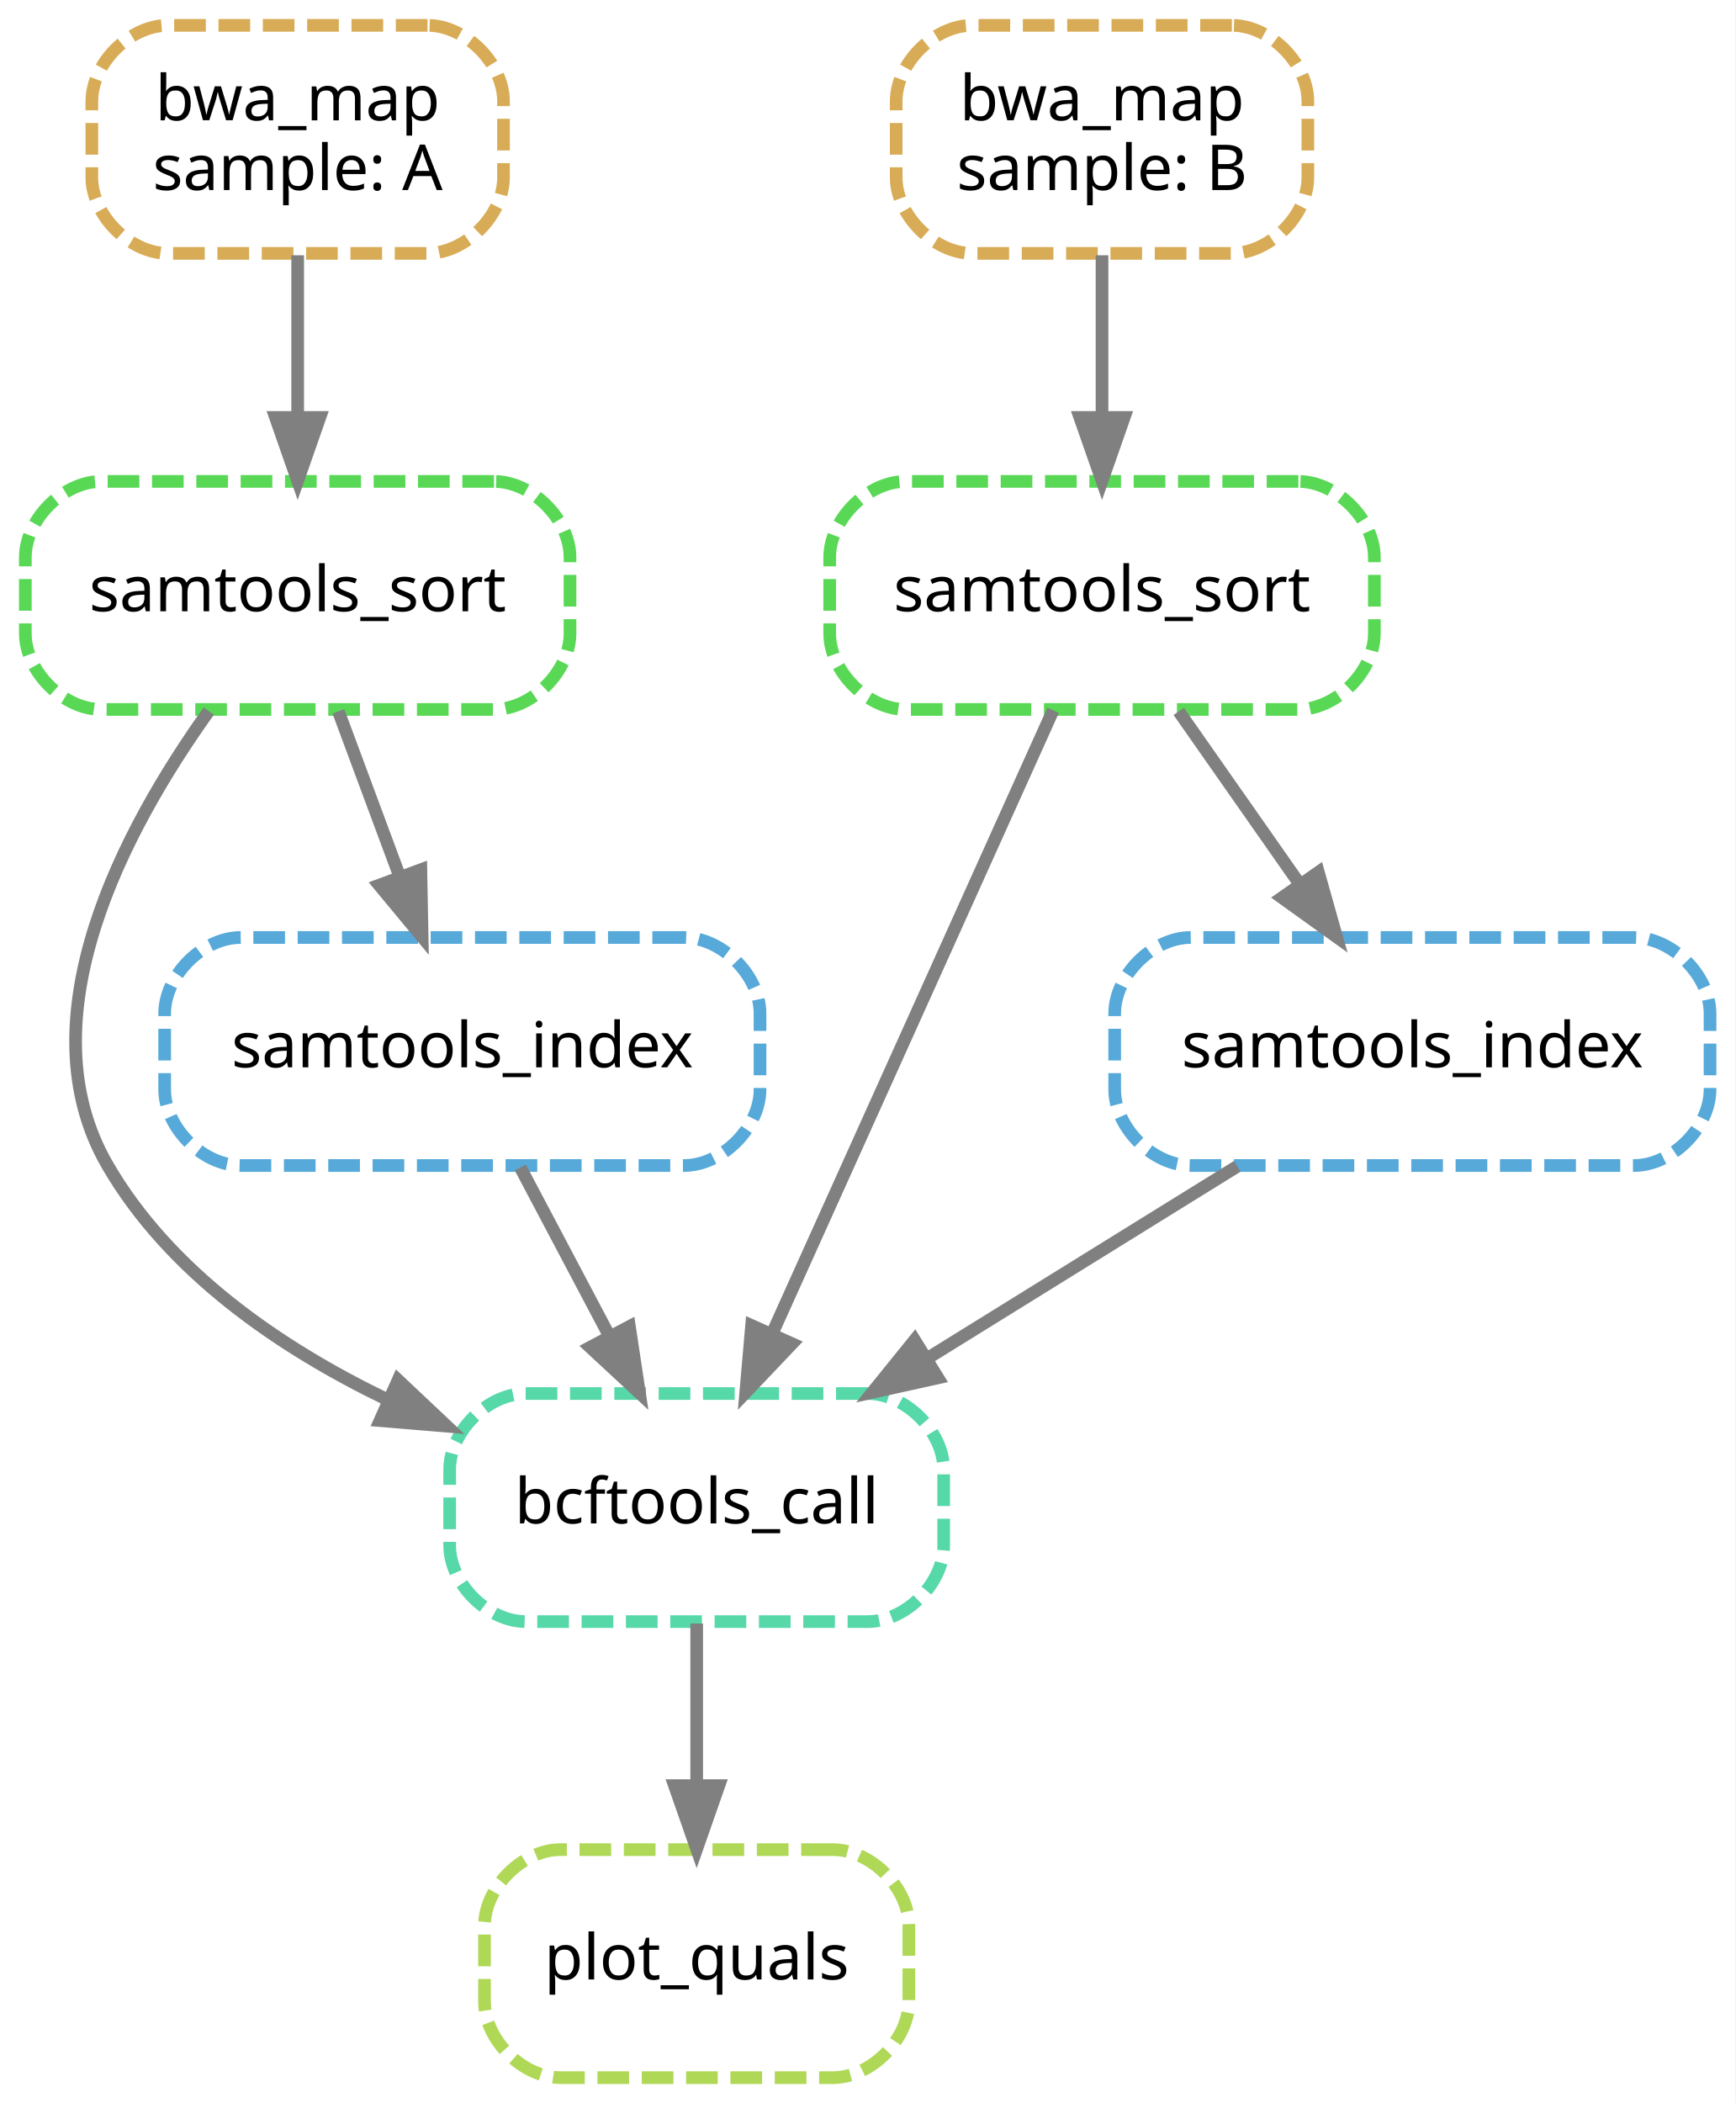
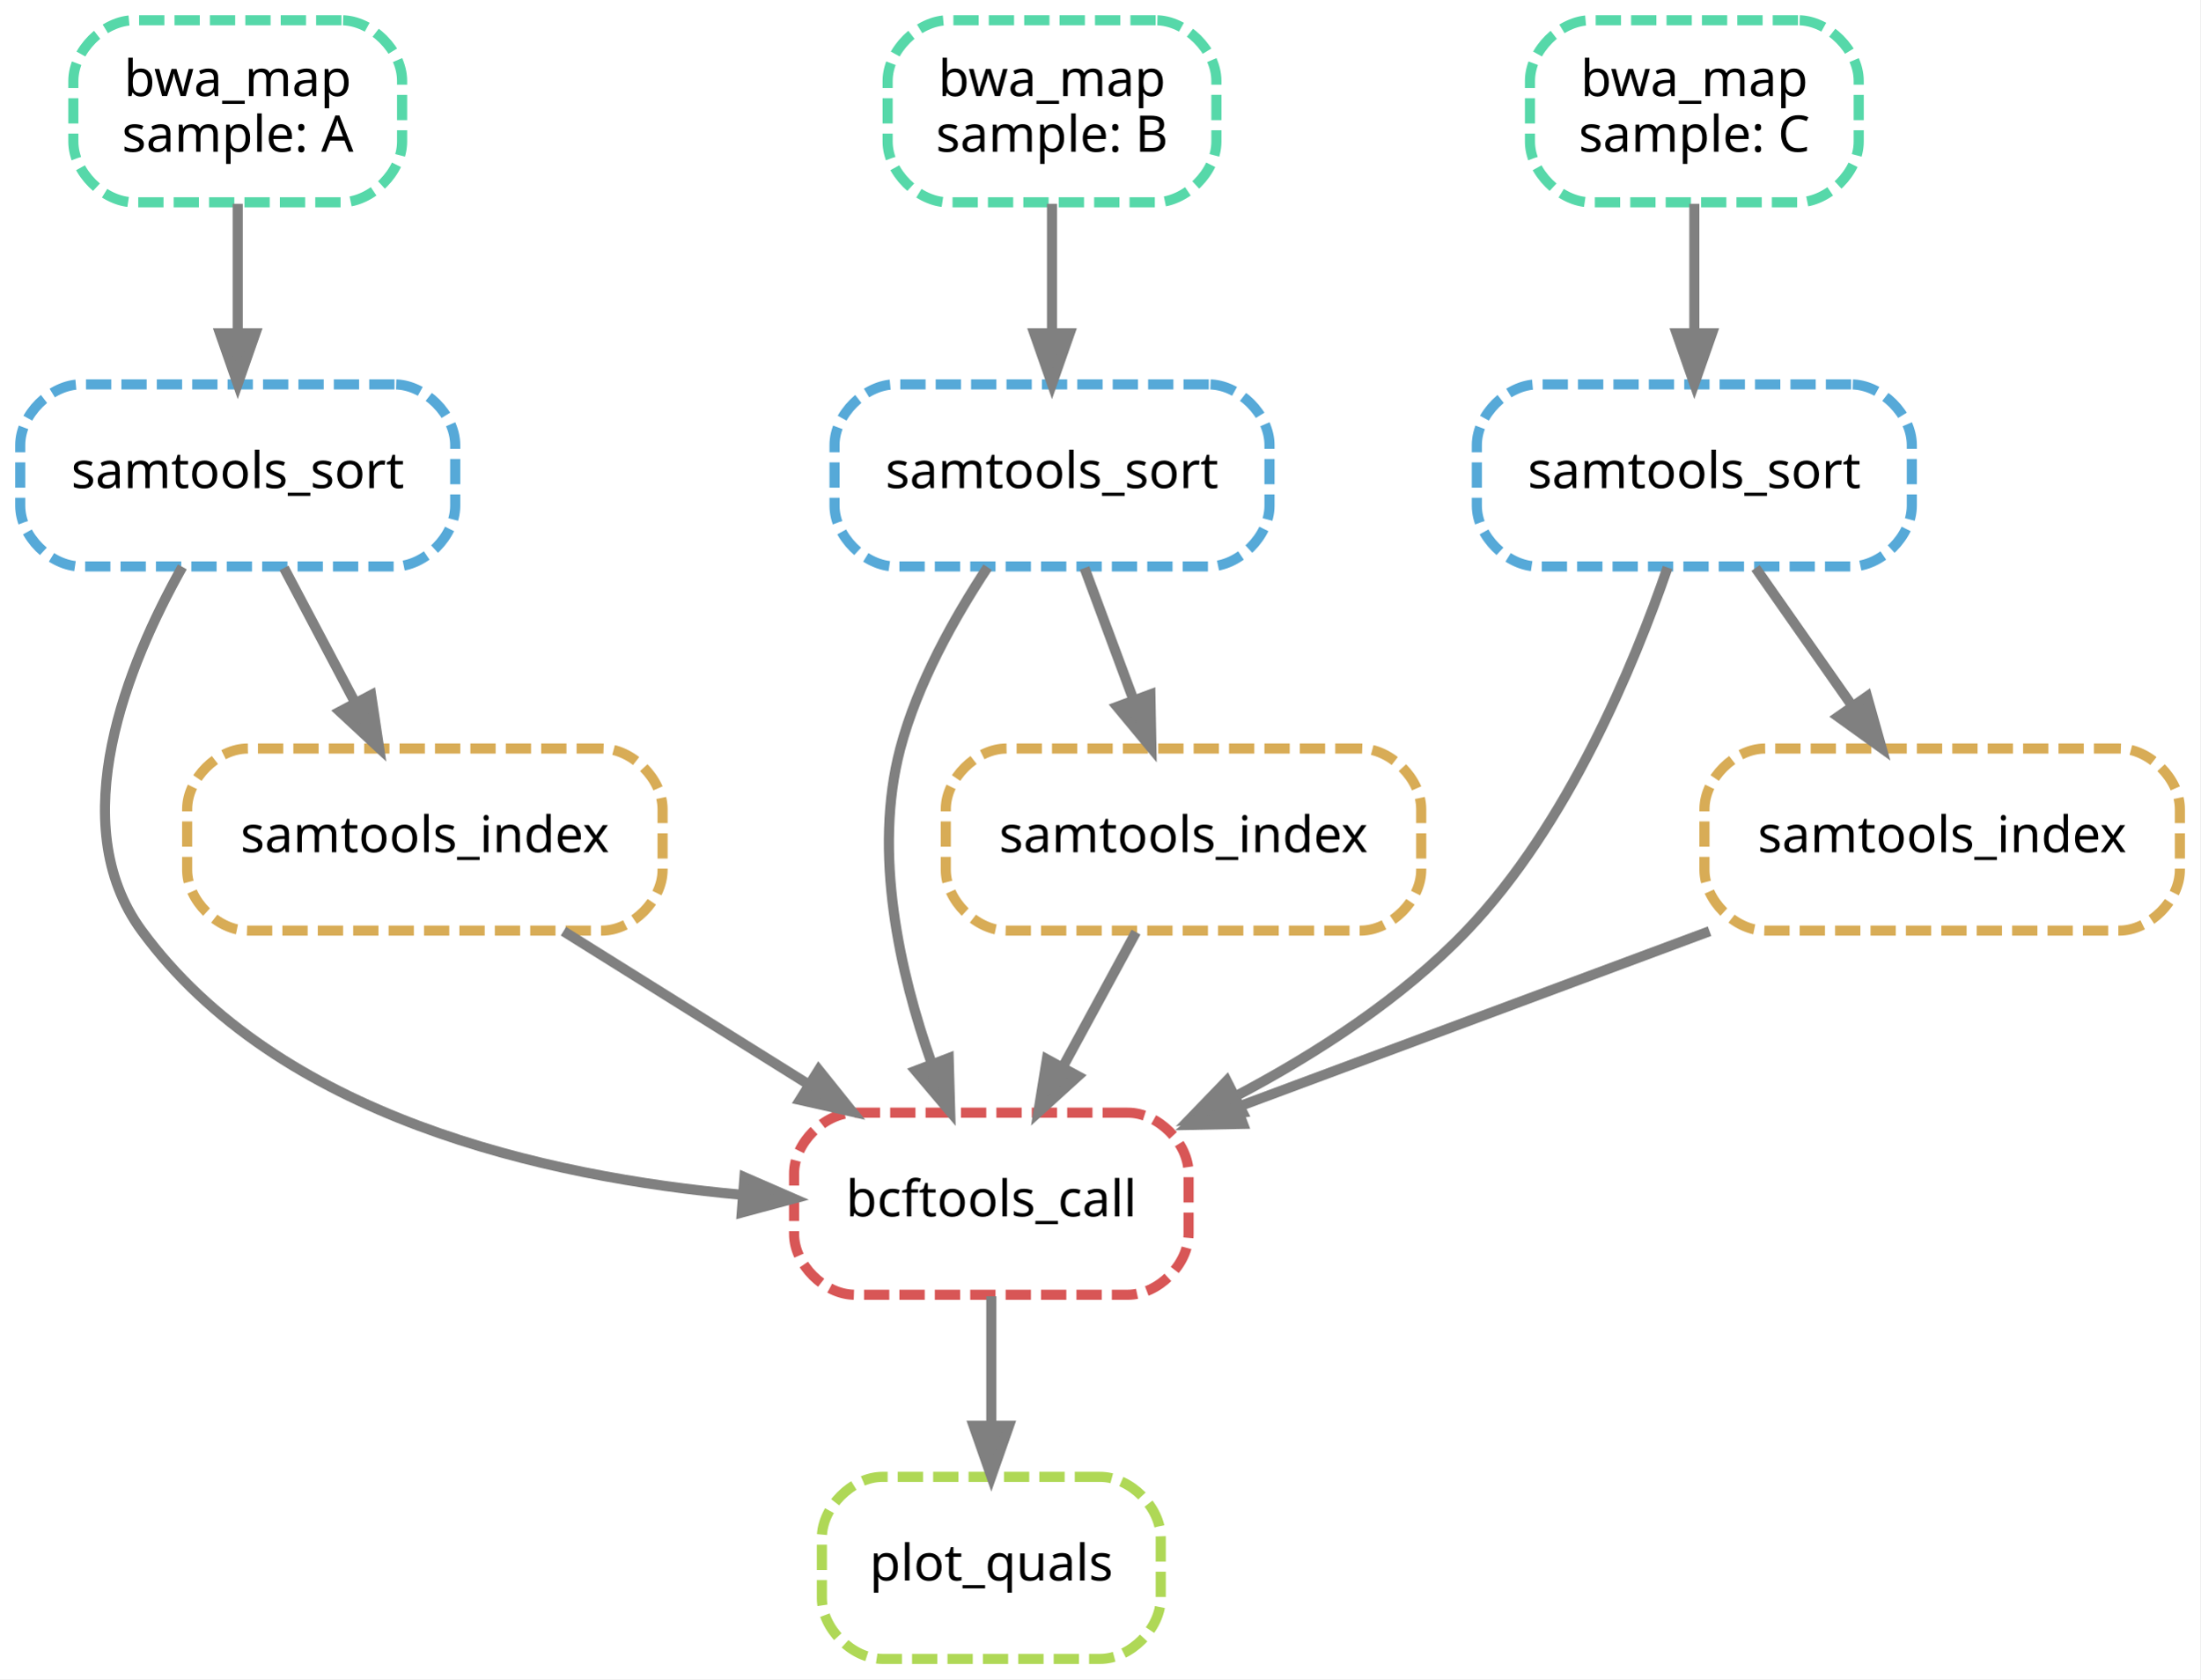
- <svg xmlns="http://www.w3.org/2000/svg" width="274pt" height="332pt" viewBox="0.00 0.00 274.00 332.00">
+ <svg xmlns="http://www.w3.org/2000/svg" width="435pt" height="332pt" viewBox="0.00 0.00 435.00 332.00">
  <g id="graph0" class="graph" transform="scale(1 1) rotate(0) translate(4 328)">
-     <polygon fill="white" stroke="transparent" points="-4,4 -4,-328 270,-328 270,4 -4,4" />
+     <polygon fill="white" stroke="transparent" points="-4,4 -4,-328 431,-328 431,4 -4,4" />
    <g id="node1" class="node">
-       <path fill="none" stroke="#afd856" stroke-width="2" stroke-dasharray="5,2" d="M127.5,-36C127.5,-36 84.5,-36 84.5,-36 78.5,-36 72.5,-30 72.5,-24 72.5,-24 72.5,-12 72.5,-12 72.5,-6 78.5,0 84.5,0 84.5,0 127.5,0 127.5,0 133.5,0 139.5,-6 139.5,-12 139.5,-12 139.5,-24 139.5,-24 139.5,-30 133.5,-36 127.5,-36" />
-       <text text-anchor="middle" x="106" y="-15.5" font-family="sans" font-size="10.00">plot_quals</text>
+       <path fill="none" stroke="#afd856" stroke-width="2" stroke-dasharray="5,2" d="M213.5,-36C213.5,-36 170.5,-36 170.5,-36 164.5,-36 158.5,-30 158.5,-24 158.5,-24 158.5,-12 158.5,-12 158.5,-6 164.5,0 170.5,0 170.5,0 213.5,0 213.5,0 219.5,0 225.5,-6 225.5,-12 225.5,-12 225.5,-24 225.5,-24 225.5,-30 219.5,-36 213.5,-36" />
+       <text text-anchor="middle" x="192" y="-15.5" font-family="sans" font-size="10.00">plot_quals</text>
    </g>
    <g id="node2" class="node">
-       <path fill="none" stroke="#56d8a9" stroke-width="2" stroke-dasharray="5,2" d="M133,-108C133,-108 79,-108 79,-108 73,-108 67,-102 67,-96 67,-96 67,-84 67,-84 67,-78 73,-72 79,-72 79,-72 133,-72 133,-72 139,-72 145,-78 145,-84 145,-84 145,-96 145,-96 145,-102 139,-108 133,-108" />
-       <text text-anchor="middle" x="106" y="-87.5" font-family="sans" font-size="10.00">bcftools_call</text>
+       <path fill="none" stroke="#d85656" stroke-width="2" stroke-dasharray="5,2" d="M219,-108C219,-108 165,-108 165,-108 159,-108 153,-102 153,-96 153,-96 153,-84 153,-84 153,-78 159,-72 165,-72 165,-72 219,-72 219,-72 225,-72 231,-78 231,-84 231,-84 231,-96 231,-96 231,-102 225,-108 219,-108" />
+       <text text-anchor="middle" x="192" y="-87.5" font-family="sans" font-size="10.00">bcftools_call</text>
    </g>
    <g id="edge1" class="edge">
-       <path fill="none" stroke="grey" stroke-width="2" d="M106,-71.7C106,-63.98 106,-54.71 106,-46.11" />
-       <polygon fill="grey" stroke="grey" stroke-width="2" points="109.5,-46.1 106,-36.1 102.5,-46.1 109.5,-46.1" />
+       <path fill="none" stroke="grey" stroke-width="2" d="M192,-71.7C192,-63.98 192,-54.71 192,-46.11" />
+       <polygon fill="grey" stroke="grey" stroke-width="2" points="195.5,-46.1 192,-36.1 188.5,-46.1 195.5,-46.1" />
    </g>
    <g id="node3" class="node">
-       <path fill="none" stroke="#59d856" stroke-width="2" stroke-dasharray="5,2" d="M74,-252C74,-252 12,-252 12,-252 6,-252 0,-246 0,-240 0,-240 0,-228 0,-228 0,-222 6,-216 12,-216 12,-216 74,-216 74,-216 80,-216 86,-222 86,-228 86,-228 86,-240 86,-240 86,-246 80,-252 74,-252" />
+       <path fill="none" stroke="#56a9d8" stroke-width="2" stroke-dasharray="5,2" d="M74,-252C74,-252 12,-252 12,-252 6,-252 0,-246 0,-240 0,-240 0,-228 0,-228 0,-222 6,-216 12,-216 12,-216 74,-216 74,-216 80,-216 86,-222 86,-228 86,-228 86,-240 86,-240 86,-246 80,-252 74,-252" />
      <text text-anchor="middle" x="43" y="-231.5" font-family="sans" font-size="10.00">samtools_sort</text>
    </g>
    <g id="edge2" class="edge">
-       <path fill="none" stroke="grey" stroke-width="2" d="M28.96,-215.74C15.66,-197.14 -0.44,-167.12 13,-144 22.77,-127.19 40.09,-115.27 57.15,-107.04" />
-       <polygon fill="grey" stroke="grey" stroke-width="2" points="58.85,-110.12 66.56,-102.85 56,-103.73 58.85,-110.12" />
+       <path fill="none" stroke="grey" stroke-width="2" d="M32.05,-215.92C21.24,-196.67 8.4,-165.28 24,-144 50.97,-107.21 103.55,-95.3 142.74,-91.76" />
+       <polygon fill="grey" stroke="grey" stroke-width="2" points="143.19,-95.24 152.9,-91.01 142.66,-88.26 143.19,-95.24" />
    </g>
-     <g id="node7" class="node">
-       <path fill="none" stroke="#56a9d8" stroke-width="2" stroke-dasharray="5,2" d="M104,-180C104,-180 34,-180 34,-180 28,-180 22,-174 22,-168 22,-168 22,-156 22,-156 22,-150 28,-144 34,-144 34,-144 104,-144 104,-144 110,-144 116,-150 116,-156 116,-156 116,-168 116,-168 116,-174 110,-180 104,-180" />
-       <text text-anchor="middle" x="69" y="-159.5" font-family="sans" font-size="10.00">samtools_index</text>
+     <g id="node9" class="node">
+       <path fill="none" stroke="#d8ac56" stroke-width="2" stroke-dasharray="5,2" d="M115,-180C115,-180 45,-180 45,-180 39,-180 33,-174 33,-168 33,-168 33,-156 33,-156 33,-150 39,-144 45,-144 45,-144 115,-144 115,-144 121,-144 127,-150 127,-156 127,-156 127,-168 127,-168 127,-174 121,-180 115,-180" />
+       <text text-anchor="middle" x="80" y="-159.5" font-family="sans" font-size="10.00">samtools_index</text>
    </g>
-     <g id="edge8" class="edge">
-       <path fill="none" stroke="grey" stroke-width="2" d="M49.43,-215.7C52.36,-207.81 55.89,-198.3 59.14,-189.55" />
-       <polygon fill="grey" stroke="grey" stroke-width="2" points="62.45,-190.7 62.65,-180.1 55.88,-188.26 62.45,-190.7" />
+     <g id="edge11" class="edge">
+       <path fill="none" stroke="grey" stroke-width="2" d="M52.15,-215.7C56.4,-207.64 61.56,-197.89 66.27,-188.98" />
+       <polygon fill="grey" stroke="grey" stroke-width="2" points="69.38,-190.58 70.96,-180.1 63.19,-187.31 69.38,-190.58" />
    </g>
    <g id="node4" class="node">
-       <path fill="none" stroke="#d8ac56" stroke-width="2" stroke-dasharray="5,2" d="M63.5,-324C63.5,-324 22.5,-324 22.5,-324 16.5,-324 10.5,-318 10.5,-312 10.5,-312 10.5,-300 10.5,-300 10.5,-294 16.5,-288 22.5,-288 22.5,-288 63.5,-288 63.5,-288 69.5,-288 75.5,-294 75.5,-300 75.5,-300 75.5,-312 75.5,-312 75.5,-318 69.5,-324 63.5,-324" />
+       <path fill="none" stroke="#56d8a9" stroke-width="2" stroke-dasharray="5,2" d="M63.5,-324C63.5,-324 22.5,-324 22.5,-324 16.5,-324 10.5,-318 10.5,-312 10.5,-312 10.5,-300 10.5,-300 10.5,-294 16.5,-288 22.5,-288 22.5,-288 63.5,-288 63.5,-288 69.5,-288 75.5,-294 75.5,-300 75.5,-300 75.5,-312 75.5,-312 75.5,-318 69.5,-324 63.5,-324" />
      <text text-anchor="middle" x="43" y="-309" font-family="sans" font-size="10.00">bwa_map</text>
      <text text-anchor="middle" x="43" y="-298" font-family="sans" font-size="10.00">sample: A</text>
    </g>
-     <g id="edge6" class="edge">
+     <g id="edge8" class="edge">
      <path fill="none" stroke="grey" stroke-width="2" d="M43,-287.7C43,-279.98 43,-270.71 43,-262.11" />
      <polygon fill="grey" stroke="grey" stroke-width="2" points="46.5,-262.1 43,-252.1 39.5,-262.1 46.5,-262.1" />
    </g>
    <g id="node5" class="node">
-       <path fill="none" stroke="#59d856" stroke-width="2" stroke-dasharray="5,2" d="M201,-252C201,-252 139,-252 139,-252 133,-252 127,-246 127,-240 127,-240 127,-228 127,-228 127,-222 133,-216 139,-216 139,-216 201,-216 201,-216 207,-216 213,-222 213,-228 213,-228 213,-240 213,-240 213,-246 207,-252 201,-252" />
-       <text text-anchor="middle" x="170" y="-231.5" font-family="sans" font-size="10.00">samtools_sort</text>
+       <path fill="none" stroke="#56a9d8" stroke-width="2" stroke-dasharray="5,2" d="M235,-252C235,-252 173,-252 173,-252 167,-252 161,-246 161,-240 161,-240 161,-228 161,-228 161,-222 167,-216 173,-216 173,-216 235,-216 235,-216 241,-216 247,-222 247,-228 247,-228 247,-240 247,-240 247,-246 241,-252 235,-252" />
+       <text text-anchor="middle" x="204" y="-231.5" font-family="sans" font-size="10.00">samtools_sort</text>
    </g>
    <g id="edge3" class="edge">
-       <path fill="none" stroke="grey" stroke-width="2" d="M162.28,-215.87C151.28,-191.46 130.98,-146.43 118,-117.64" />
-       <polygon fill="grey" stroke="grey" stroke-width="2" points="121.05,-115.87 113.75,-108.19 114.67,-118.74 121.05,-115.87" />
+       <path fill="none" stroke="grey" stroke-width="2" d="M191.27,-215.85C184.71,-205.92 177.39,-192.88 174,-180 168.56,-159.36 173.91,-135.65 180.16,-117.89" />
+       <polygon fill="grey" stroke="grey" stroke-width="2" points="183.57,-118.79 183.87,-108.2 177.03,-116.29 183.57,-118.79" />
+     </g>
+     <g id="node10" class="node">
+       <path fill="none" stroke="#d8ac56" stroke-width="2" stroke-dasharray="5,2" d="M265,-180C265,-180 195,-180 195,-180 189,-180 183,-174 183,-168 183,-168 183,-156 183,-156 183,-150 189,-144 195,-144 195,-144 265,-144 265,-144 271,-144 277,-150 277,-156 277,-156 277,-168 277,-168 277,-174 271,-180 265,-180" />
+       <text text-anchor="middle" x="230" y="-159.5" font-family="sans" font-size="10.00">samtools_index</text>
+     </g>
+     <g id="edge12" class="edge">
+       <path fill="none" stroke="grey" stroke-width="2" d="M210.43,-215.7C213.36,-207.81 216.89,-198.3 220.14,-189.55" />
+       <polygon fill="grey" stroke="grey" stroke-width="2" points="223.45,-190.7 223.65,-180.1 216.88,-188.26 223.45,-190.7" />
+     </g>
+     <g id="node6" class="node">
+       <path fill="none" stroke="#56d8a9" stroke-width="2" stroke-dasharray="5,2" d="M224.5,-324C224.5,-324 183.5,-324 183.5,-324 177.5,-324 171.5,-318 171.5,-312 171.5,-312 171.5,-300 171.5,-300 171.5,-294 177.5,-288 183.5,-288 183.5,-288 224.5,-288 224.5,-288 230.5,-288 236.5,-294 236.5,-300 236.5,-300 236.5,-312 236.5,-312 236.5,-318 230.5,-324 224.5,-324" />
+       <text text-anchor="middle" x="204" y="-309" font-family="sans" font-size="10.00">bwa_map</text>
+       <text text-anchor="middle" x="204" y="-298" font-family="sans" font-size="10.00">sample: B</text>
+     </g>
+     <g id="edge9" class="edge">
+       <path fill="none" stroke="grey" stroke-width="2" d="M204,-287.7C204,-279.98 204,-270.71 204,-262.11" />
+       <polygon fill="grey" stroke="grey" stroke-width="2" points="207.5,-262.1 204,-252.1 200.5,-262.1 207.5,-262.1" />
+     </g>
+     <g id="node7" class="node">
+       <path fill="none" stroke="#56a9d8" stroke-width="2" stroke-dasharray="5,2" d="M362,-252C362,-252 300,-252 300,-252 294,-252 288,-246 288,-240 288,-240 288,-228 288,-228 288,-222 294,-216 300,-216 300,-216 362,-216 362,-216 368,-216 374,-222 374,-228 374,-228 374,-240 374,-240 374,-246 368,-252 362,-252" />
+       <text text-anchor="middle" x="331" y="-231.5" font-family="sans" font-size="10.00">samtools_sort</text>
+     </g>
+     <g id="edge4" class="edge">
+       <path fill="none" stroke="grey" stroke-width="2" d="M325.71,-215.79C319.04,-196.41 305.98,-164.9 286,-144 273.23,-130.64 256.35,-119.71 240.41,-111.31" />
+       <polygon fill="grey" stroke="grey" stroke-width="2" points="241.69,-108.04 231.18,-106.67 238.54,-114.29 241.69,-108.04" />
+     </g>
+     <g id="node11" class="node">
+       <path fill="none" stroke="#d8ac56" stroke-width="2" stroke-dasharray="5,2" d="M415,-180C415,-180 345,-180 345,-180 339,-180 333,-174 333,-168 333,-168 333,-156 333,-156 333,-150 339,-144 345,-144 345,-144 415,-144 415,-144 421,-144 427,-150 427,-156 427,-156 427,-168 427,-168 427,-174 421,-180 415,-180" />
+       <text text-anchor="middle" x="380" y="-159.5" font-family="sans" font-size="10.00">samtools_index</text>
+     </g>
+     <g id="edge13" class="edge">
+       <path fill="none" stroke="grey" stroke-width="2" d="M343.11,-215.7C348.87,-207.47 355.86,-197.48 362.21,-188.42" />
+       <polygon fill="grey" stroke="grey" stroke-width="2" points="365.16,-190.3 368.03,-180.1 359.42,-186.29 365.16,-190.3" />
    </g>
    <g id="node8" class="node">
-       <path fill="none" stroke="#56a9d8" stroke-width="2" stroke-dasharray="5,2" d="M254,-180C254,-180 184,-180 184,-180 178,-180 172,-174 172,-168 172,-168 172,-156 172,-156 172,-150 178,-144 184,-144 184,-144 254,-144 254,-144 260,-144 266,-150 266,-156 266,-156 266,-168 266,-168 266,-174 260,-180 254,-180" />
-       <text text-anchor="middle" x="219" y="-159.5" font-family="sans" font-size="10.00">samtools_index</text>
+       <path fill="none" stroke="#56d8a9" stroke-width="2" stroke-dasharray="5,2" d="M351.5,-324C351.5,-324 310.5,-324 310.5,-324 304.5,-324 298.5,-318 298.5,-312 298.5,-312 298.5,-300 298.5,-300 298.5,-294 304.5,-288 310.5,-288 310.5,-288 351.5,-288 351.5,-288 357.5,-288 363.5,-294 363.5,-300 363.5,-300 363.5,-312 363.5,-312 363.5,-318 357.5,-324 351.5,-324" />
+       <text text-anchor="middle" x="331" y="-309" font-family="sans" font-size="10.00">bwa_map</text>
+       <text text-anchor="middle" x="331" y="-298" font-family="sans" font-size="10.00">sample: C</text>
    </g>
-     <g id="edge9" class="edge">
-       <path fill="none" stroke="grey" stroke-width="2" d="M182.11,-215.7C187.87,-207.47 194.86,-197.48 201.21,-188.42" />
-       <polygon fill="grey" stroke="grey" stroke-width="2" points="204.16,-190.3 207.03,-180.1 198.42,-186.29 204.16,-190.3" />
+     <g id="edge10" class="edge">
+       <path fill="none" stroke="grey" stroke-width="2" d="M331,-287.7C331,-279.98 331,-270.71 331,-262.11" />
+       <polygon fill="grey" stroke="grey" stroke-width="2" points="334.5,-262.1 331,-252.1 327.5,-262.1 334.5,-262.1" />
    </g>
-     <g id="node6" class="node">
-       <path fill="none" stroke="#d8ac56" stroke-width="2" stroke-dasharray="5,2" d="M190.5,-324C190.5,-324 149.5,-324 149.5,-324 143.5,-324 137.5,-318 137.5,-312 137.5,-312 137.5,-300 137.5,-300 137.5,-294 143.5,-288 149.5,-288 149.5,-288 190.5,-288 190.5,-288 196.5,-288 202.5,-294 202.5,-300 202.5,-300 202.5,-312 202.5,-312 202.5,-318 196.5,-324 190.5,-324" />
-       <text text-anchor="middle" x="170" y="-309" font-family="sans" font-size="10.00">bwa_map</text>
-       <text text-anchor="middle" x="170" y="-298" font-family="sans" font-size="10.00">sample: B</text>
+     <g id="edge5" class="edge">
+       <path fill="none" stroke="grey" stroke-width="2" d="M107.4,-143.88C121.91,-134.81 139.92,-123.55 155.59,-113.76" />
+       <polygon fill="grey" stroke="grey" stroke-width="2" points="157.87,-116.46 164.5,-108.19 154.16,-110.52 157.87,-116.46" />
+     </g>
+     <g id="edge6" class="edge">
+       <path fill="none" stroke="grey" stroke-width="2" d="M220.61,-143.7C216.24,-135.64 210.94,-125.89 206.1,-116.98" />
+       <polygon fill="grey" stroke="grey" stroke-width="2" points="209.13,-115.22 201.29,-108.1 202.98,-118.56 209.13,-115.22" />
    </g>
    <g id="edge7" class="edge">
-       <path fill="none" stroke="grey" stroke-width="2" d="M170,-287.7C170,-279.98 170,-270.71 170,-262.11" />
-       <polygon fill="grey" stroke="grey" stroke-width="2" points="173.5,-262.1 170,-252.1 166.5,-262.1 173.5,-262.1" />
-     </g>
-     <g id="edge4" class="edge">
-       <path fill="none" stroke="grey" stroke-width="2" d="M78.15,-143.7C82.4,-135.64 87.56,-125.89 92.27,-116.98" />
-       <polygon fill="grey" stroke="grey" stroke-width="2" points="95.38,-118.58 96.96,-108.1 89.19,-115.31 95.38,-118.58" />
-     </g>
-     <g id="edge5" class="edge">
-       <path fill="none" stroke="grey" stroke-width="2" d="M191.36,-143.88C176.58,-134.72 158.21,-123.34 142.3,-113.48" />
-       <polygon fill="grey" stroke="grey" stroke-width="2" points="144.09,-110.48 133.75,-108.19 140.41,-116.43 144.09,-110.48" />
+       <path fill="none" stroke="grey" stroke-width="2" d="M334.01,-143.88C305.69,-133.33 269.42,-119.82 240.62,-109.1" />
+       <polygon fill="grey" stroke="grey" stroke-width="2" points="241.76,-105.79 231.16,-105.58 239.31,-112.35 241.76,-105.79" />
    </g>
  </g>
</svg>
